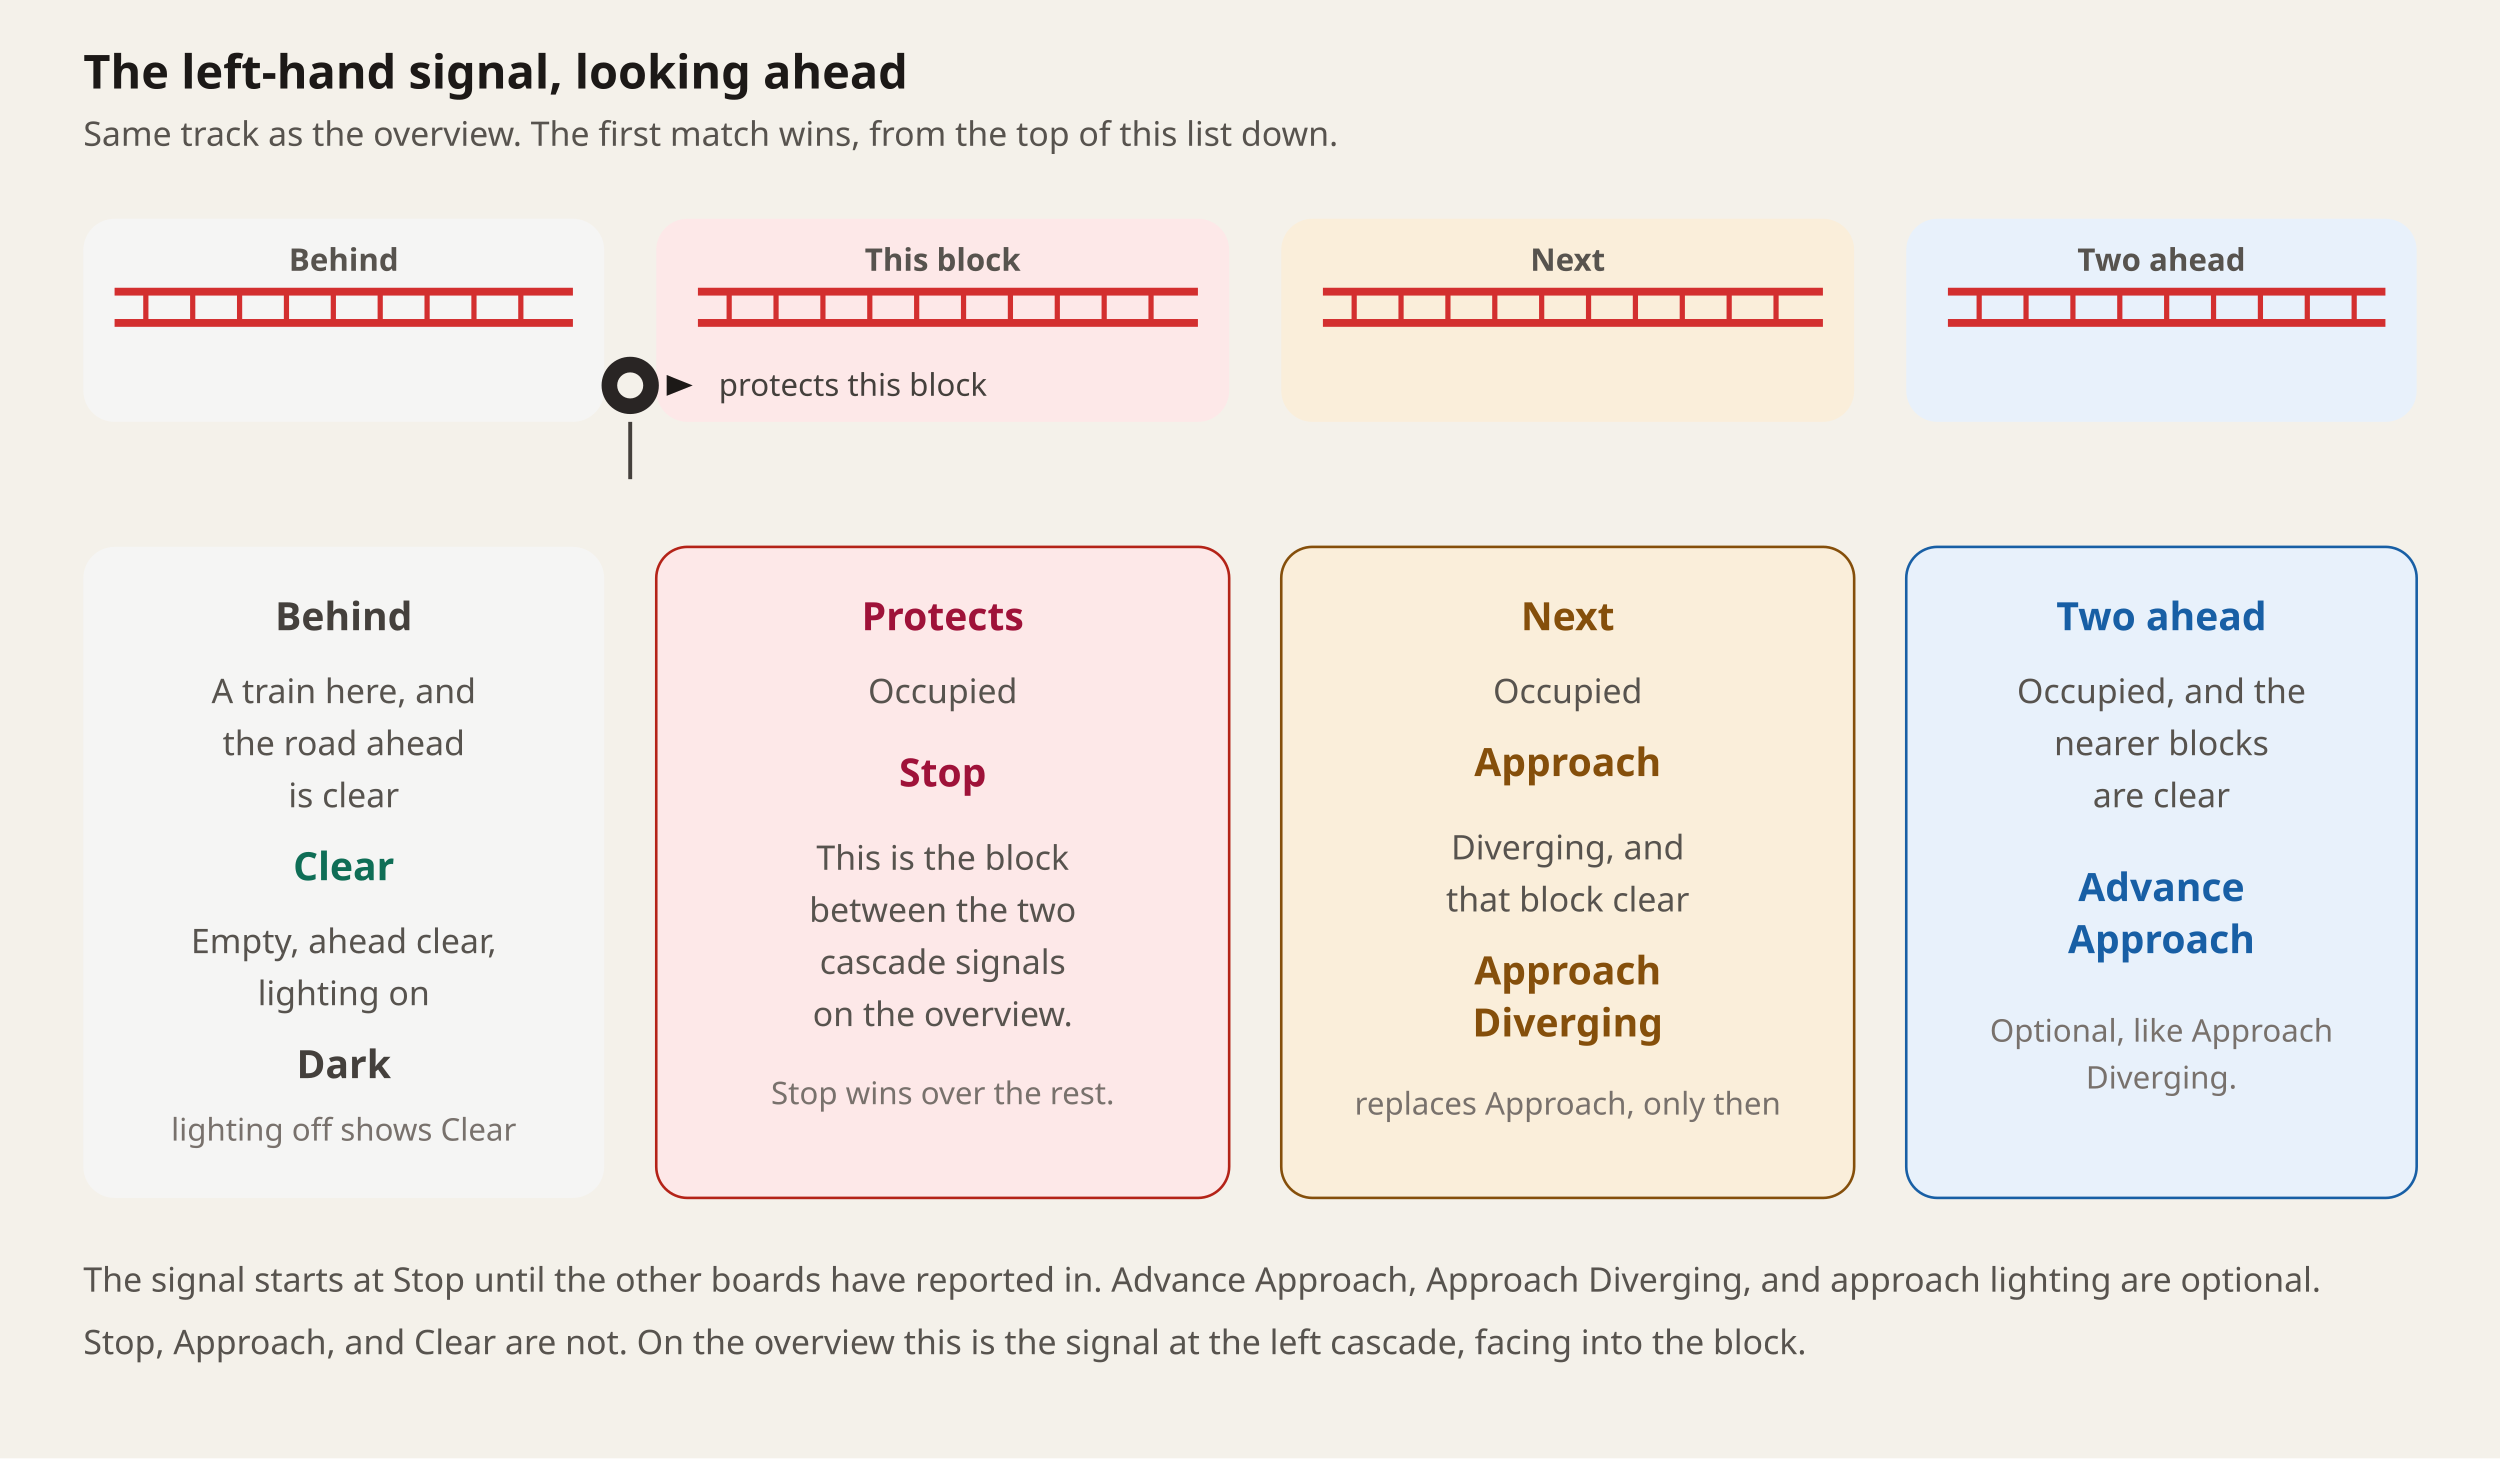
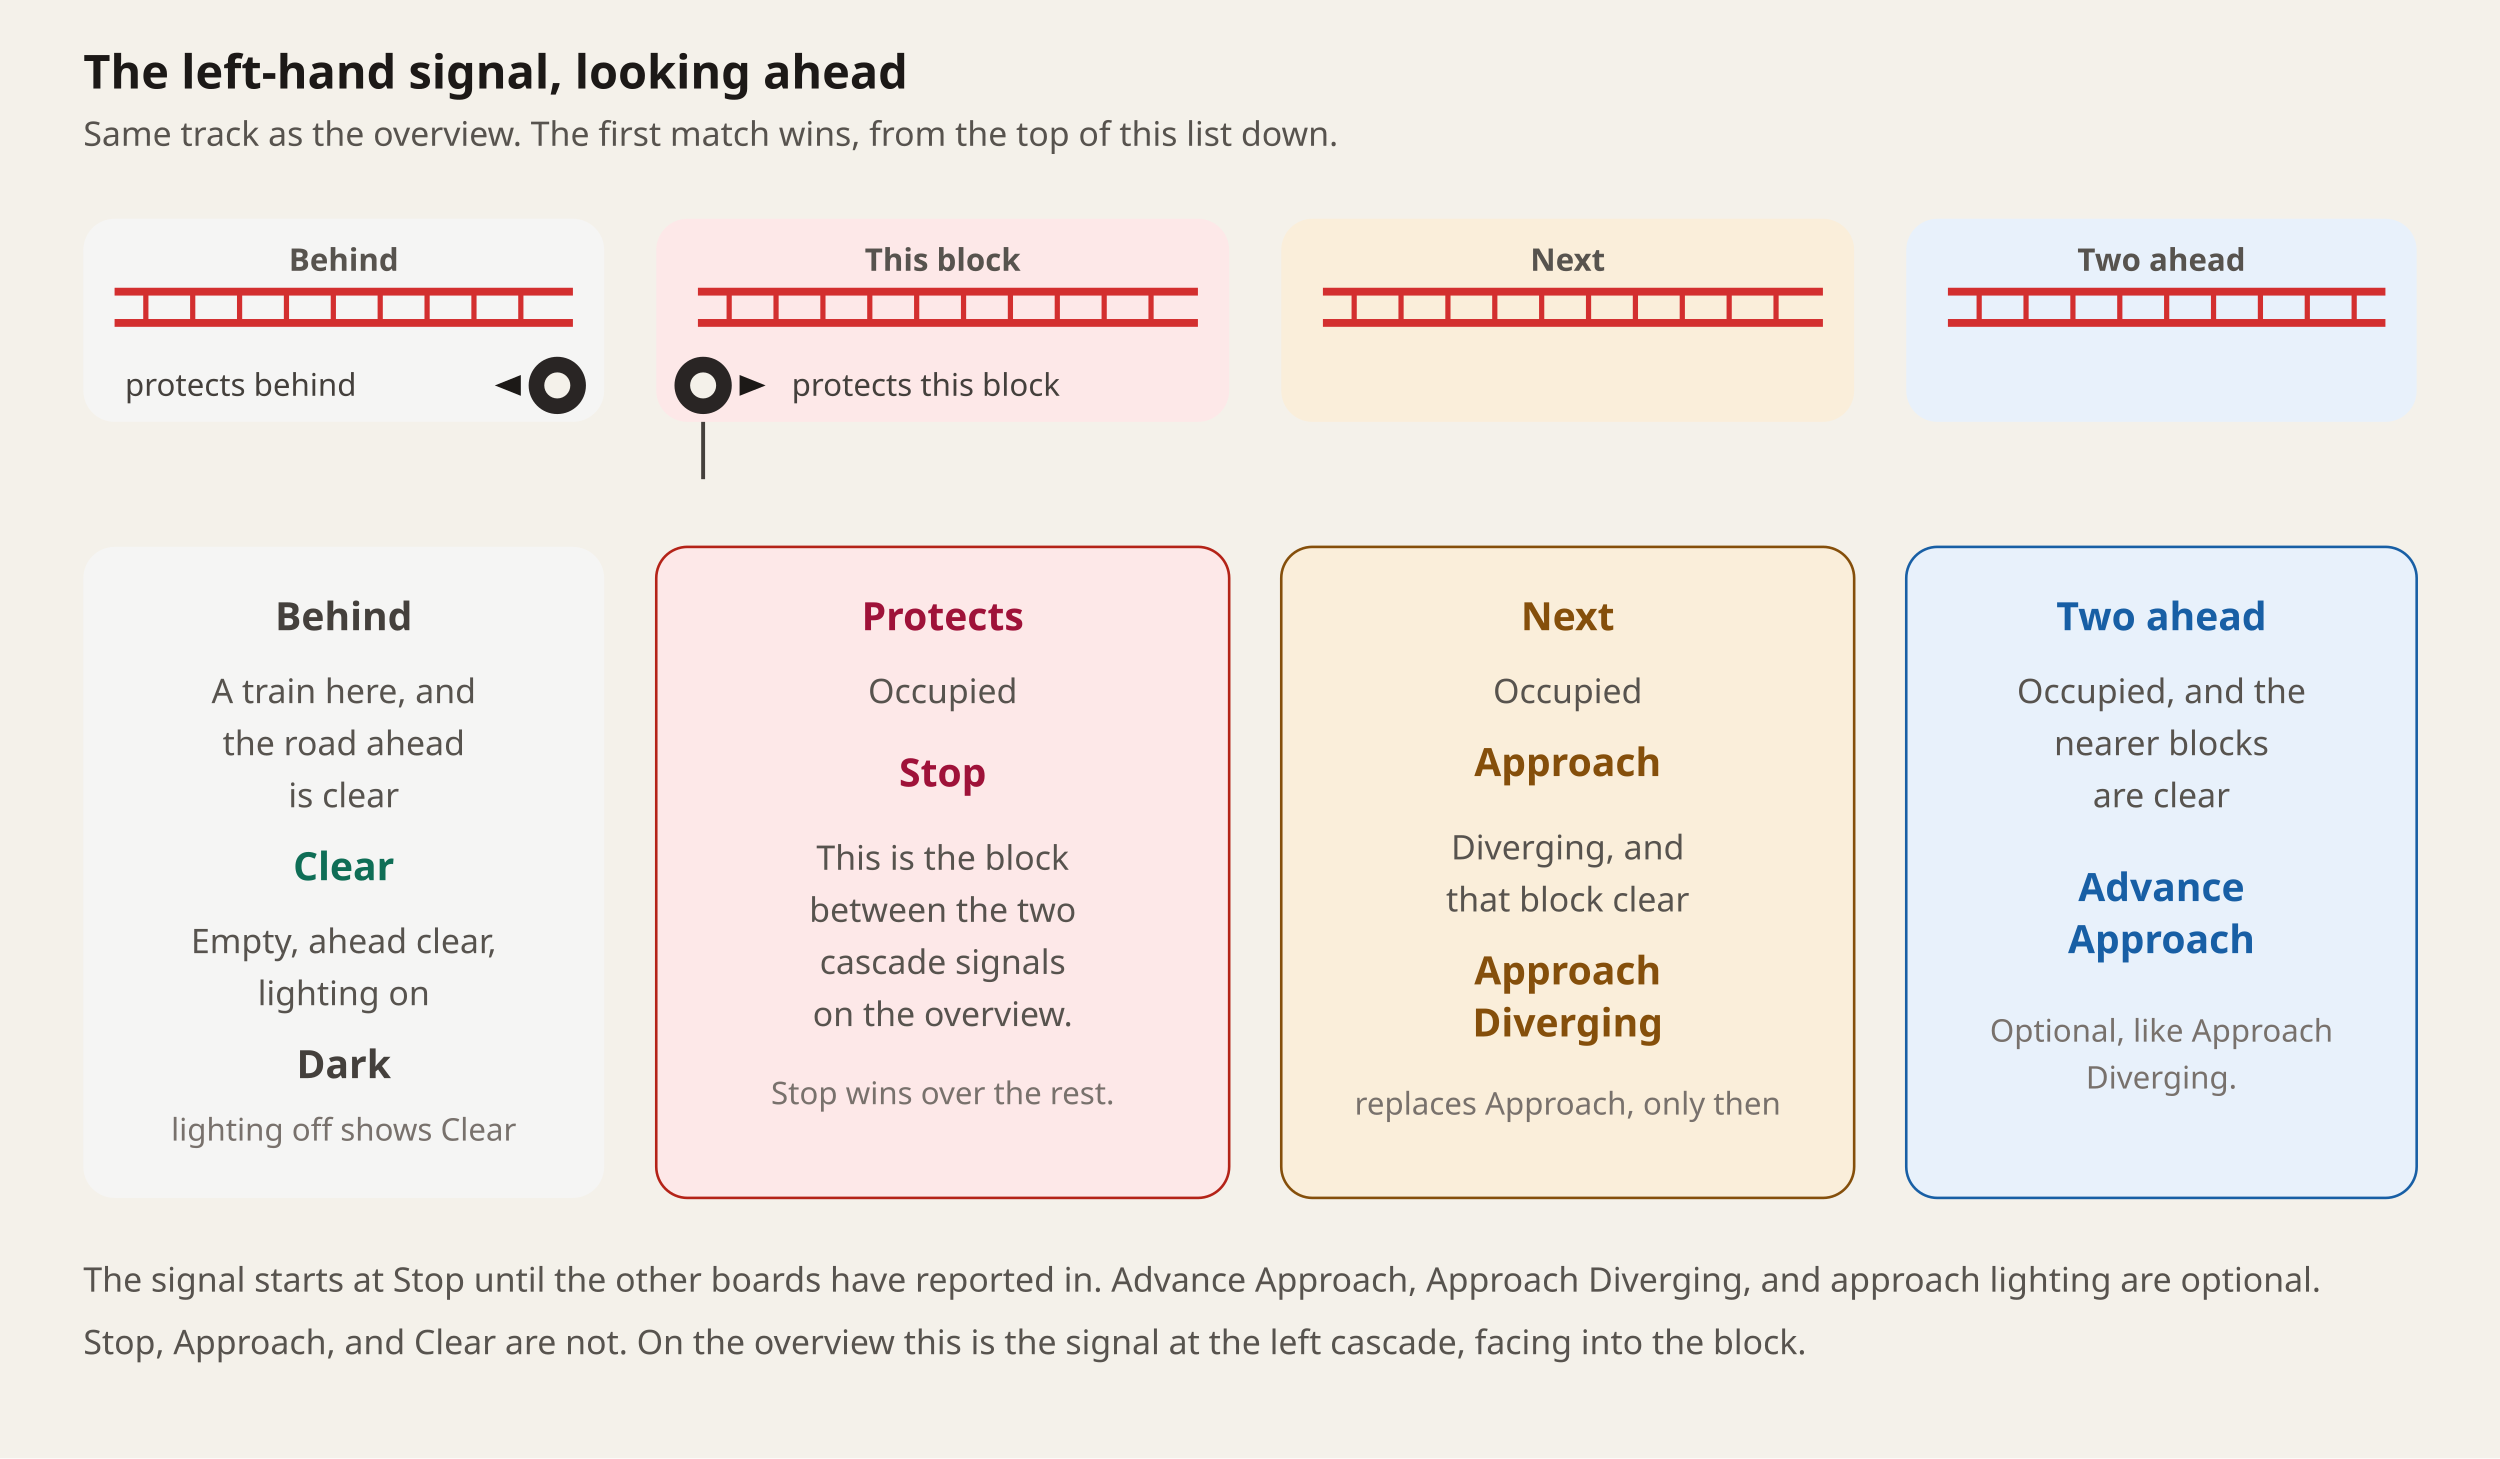
<svg xmlns="http://www.w3.org/2000/svg" width="960" height="560" viewBox="0 0 960 560" role="img" aria-labelledby="aspTitle aspDesc">
  <rect width="960" height="560" fill="#f4f1ea" />
  <g font-family="ui-sans-serif, system-ui, sans-serif" fill="#1c1917">
    <text x="32" y="34" font-size="18" font-weight="600">The left-hand signal, looking ahead</text>
    <text x="32" y="56" fill="#57534e" font-size="13">Same track as the overview. The first match wins, from the top of this list down.</text>
    <rect x="32" y="84" width="200" height="78" rx="12" fill="#f5f5f4" />
    <rect x="252" y="84" width="220" height="78" rx="12" fill="#fde8e8" />
    <rect x="492" y="84" width="220" height="78" rx="12" fill="#faeeda" />
    <rect x="732" y="84" width="196" height="78" rx="12" fill="#e8f1fb" />
    <g stroke="#d32f2f" stroke-width="3" stroke-linecap="butt">
      <line x1="44" y1="112" x2="220" y2="112" />
      <line x1="44" y1="124" x2="220" y2="124" />
      <line x1="268" y1="112" x2="460" y2="112" />
      <line x1="268" y1="124" x2="460" y2="124" />
      <line x1="508" y1="112" x2="700" y2="112" />
      <line x1="508" y1="124" x2="700" y2="124" />
      <line x1="748" y1="112" x2="916" y2="112" />
      <line x1="748" y1="124" x2="916" y2="124" />
    </g>
    <g stroke="#d32f2f" stroke-width="2">
      <line x1="56" y1="112" x2="56" y2="124" />
      <line x1="74" y1="112" x2="74" y2="124" />
      <line x1="92" y1="112" x2="92" y2="124" />
      <line x1="110" y1="112" x2="110" y2="124" />
      <line x1="128" y1="112" x2="128" y2="124" />
      <line x1="146" y1="112" x2="146" y2="124" />
      <line x1="164" y1="112" x2="164" y2="124" />
      <line x1="182" y1="112" x2="182" y2="124" />
      <line x1="200" y1="112" x2="200" y2="124" />
      <line x1="280" y1="112" x2="280" y2="124" />
      <line x1="298" y1="112" x2="298" y2="124" />
      <line x1="316" y1="112" x2="316" y2="124" />
      <line x1="334" y1="112" x2="334" y2="124" />
      <line x1="352" y1="112" x2="352" y2="124" />
      <line x1="370" y1="112" x2="370" y2="124" />
      <line x1="388" y1="112" x2="388" y2="124" />
      <line x1="406" y1="112" x2="406" y2="124" />
      <line x1="424" y1="112" x2="424" y2="124" />
      <line x1="442" y1="112" x2="442" y2="124" />
      <line x1="520" y1="112" x2="520" y2="124" />
      <line x1="538" y1="112" x2="538" y2="124" />
      <line x1="556" y1="112" x2="556" y2="124" />
      <line x1="574" y1="112" x2="574" y2="124" />
      <line x1="592" y1="112" x2="592" y2="124" />
      <line x1="610" y1="112" x2="610" y2="124" />
      <line x1="628" y1="112" x2="628" y2="124" />
      <line x1="646" y1="112" x2="646" y2="124" />
      <line x1="664" y1="112" x2="664" y2="124" />
      <line x1="682" y1="112" x2="682" y2="124" />
      <line x1="760" y1="112" x2="760" y2="124" />
      <line x1="778" y1="112" x2="778" y2="124" />
      <line x1="796" y1="112" x2="796" y2="124" />
      <line x1="814" y1="112" x2="814" y2="124" />
      <line x1="832" y1="112" x2="832" y2="124" />
      <line x1="850" y1="112" x2="850" y2="124" />
      <line x1="868" y1="112" x2="868" y2="124" />
      <line x1="886" y1="112" x2="886" y2="124" />
      <line x1="904" y1="112" x2="904" y2="124" />
    </g>
-     <g transform="translate(242 148)">
+     <g transform="translate(214 148) scale(-1 1)">
+       <circle cx="0" cy="0" r="11" fill="#292524" />
+       <circle cx="0" cy="0" r="5" fill="#f4f1ea" />
+       <polygon points="14,-4 24,0 14,4" fill="#1c1917" />
+     </g>
+     <text x="48" y="152" fill="#44403c" font-size="12">protects behind</text>
+     <g transform="translate(270 148)">
      <line x1="0" y1="14" x2="0" y2="36" stroke="#44403c" stroke-width="1.5" />
      <circle cx="0" cy="0" r="11" fill="#292524" />
      <circle cx="0" cy="0" r="5" fill="#f4f1ea" />
      <polygon points="14,-4 24,0 14,4" fill="#1c1917" />
    </g>
-     <text x="276" y="152" fill="#44403c" font-size="12">protects this block</text>
+     <text x="304" y="152" fill="#44403c" font-size="12">protects this block</text>
    <g fill="#57534e" font-size="12" font-weight="600" text-anchor="middle">
      <text x="132" y="104">Behind</text>
      <text x="362" y="104">This block</text>
      <text x="602" y="104">Next</text>
      <text x="830" y="104">Two ahead</text>
    </g>
    <rect x="32" y="210" width="200" height="250" rx="12" fill="#f5f5f4" />
    <rect x="252" y="210" width="220" height="250" rx="12" fill="#fde8e8" stroke="#b42318" />
    <rect x="492" y="210" width="220" height="250" rx="12" fill="#faeeda" stroke="#854f0b" />
    <rect x="732" y="210" width="196" height="250" rx="12" fill="#e8f1fb" stroke="#185fa5" />
    <g text-anchor="middle">
      <text x="132" y="242" fill="#44403c" font-size="15" font-weight="600">Behind</text>
      <text x="132" y="270" fill="#57534e" font-size="13">A train here, and</text>
      <text x="132" y="290" fill="#57534e" font-size="13">the road ahead</text>
      <text x="132" y="310" fill="#57534e" font-size="13">is clear</text>
      <text x="132" y="338" fill="#0f6e56" font-size="15" font-weight="600">Clear</text>
      <text x="132" y="366" fill="#57534e" font-size="13">Empty, ahead clear,</text>
      <text x="132" y="386" fill="#57534e" font-size="13">lighting on</text>
      <text x="132" y="414" fill="#44403c" font-size="15" font-weight="600">Dark</text>
      <text x="132" y="438" fill="#78716c" font-size="12">lighting off shows Clear</text>
      <text x="362" y="242" fill="#9f1239" font-size="15" font-weight="600">Protects</text>
      <text x="362" y="270" fill="#57534e" font-size="13">Occupied</text>
      <text x="362" y="302" fill="#9f1239" font-size="15" font-weight="600">Stop</text>
      <text x="362" y="334" fill="#57534e" font-size="13">This is the block</text>
      <text x="362" y="354" fill="#57534e" font-size="13">between the two</text>
      <text x="362" y="374" fill="#57534e" font-size="13">cascade signals</text>
      <text x="362" y="394" fill="#57534e" font-size="13">on the overview.</text>
      <text x="362" y="424" fill="#78716c" font-size="12">Stop wins over the rest.</text>
      <text x="602" y="242" fill="#854f0b" font-size="15" font-weight="600">Next</text>
      <text x="602" y="270" fill="#57534e" font-size="13">Occupied</text>
      <text x="602" y="298" fill="#854f0b" font-size="15" font-weight="600">Approach</text>
      <text x="602" y="330" fill="#57534e" font-size="13">Diverging, and</text>
      <text x="602" y="350" fill="#57534e" font-size="13">that block clear</text>
      <text x="602" y="378" fill="#854f0b" font-size="15" font-weight="600">Approach</text>
      <text x="602" y="398" fill="#854f0b" font-size="15" font-weight="600">Diverging</text>
      <text x="602" y="428" fill="#78716c" font-size="12">replaces Approach, only then</text>
      <text x="830" y="242" fill="#185fa5" font-size="15" font-weight="600">Two ahead</text>
      <text x="830" y="270" fill="#57534e" font-size="13">Occupied, and the</text>
      <text x="830" y="290" fill="#57534e" font-size="13">nearer blocks</text>
      <text x="830" y="310" fill="#57534e" font-size="13">are clear</text>
      <text x="830" y="346" fill="#185fa5" font-size="15" font-weight="600">Advance</text>
      <text x="830" y="366" fill="#185fa5" font-size="15" font-weight="600">Approach</text>
      <text x="830" y="400" fill="#78716c" font-size="12">Optional, like Approach</text>
      <text x="830" y="418" fill="#78716c" font-size="12">Diverging.</text>
    </g>
    <text x="32" y="496" fill="#57534e" font-size="13">The signal starts at Stop until the other boards have reported in. Advance Approach, Approach Diverging, and approach lighting are optional.</text>
    <text x="32" y="520" fill="#57534e" font-size="13">Stop, Approach, and Clear are not. On the overview this is the signal at the left cascade, facing into the block.</text>
  </g>
</svg>
